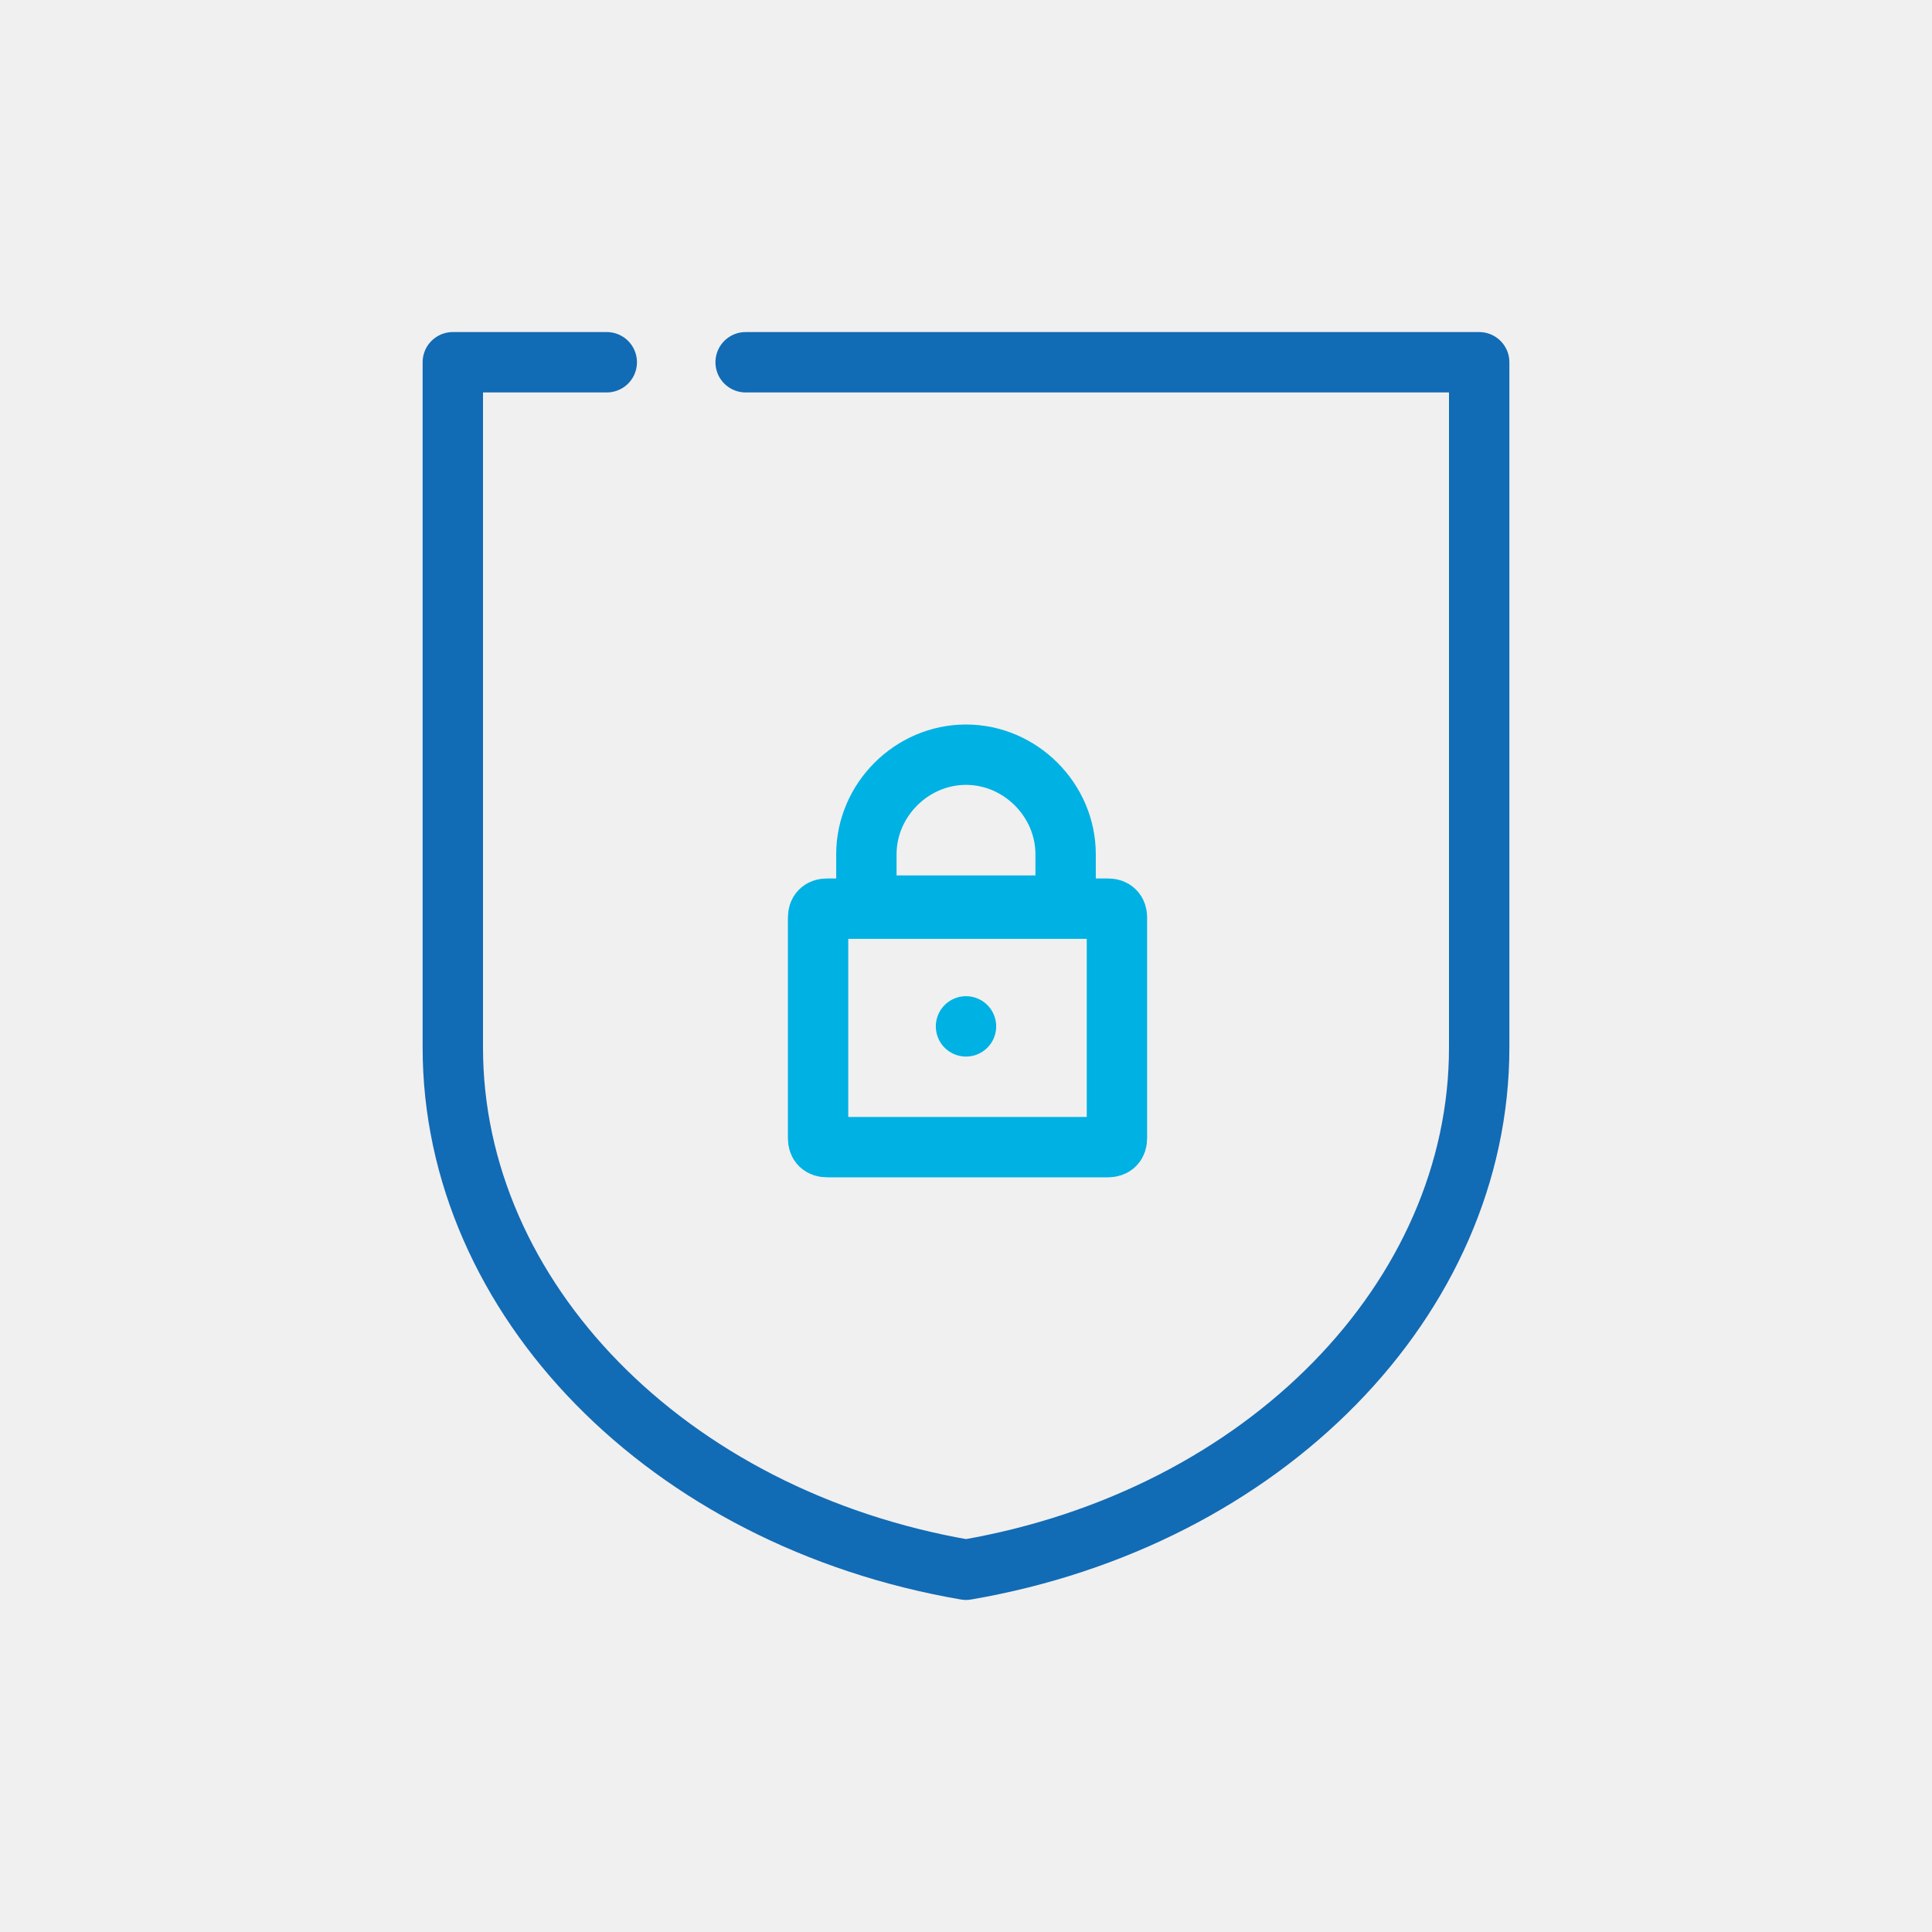
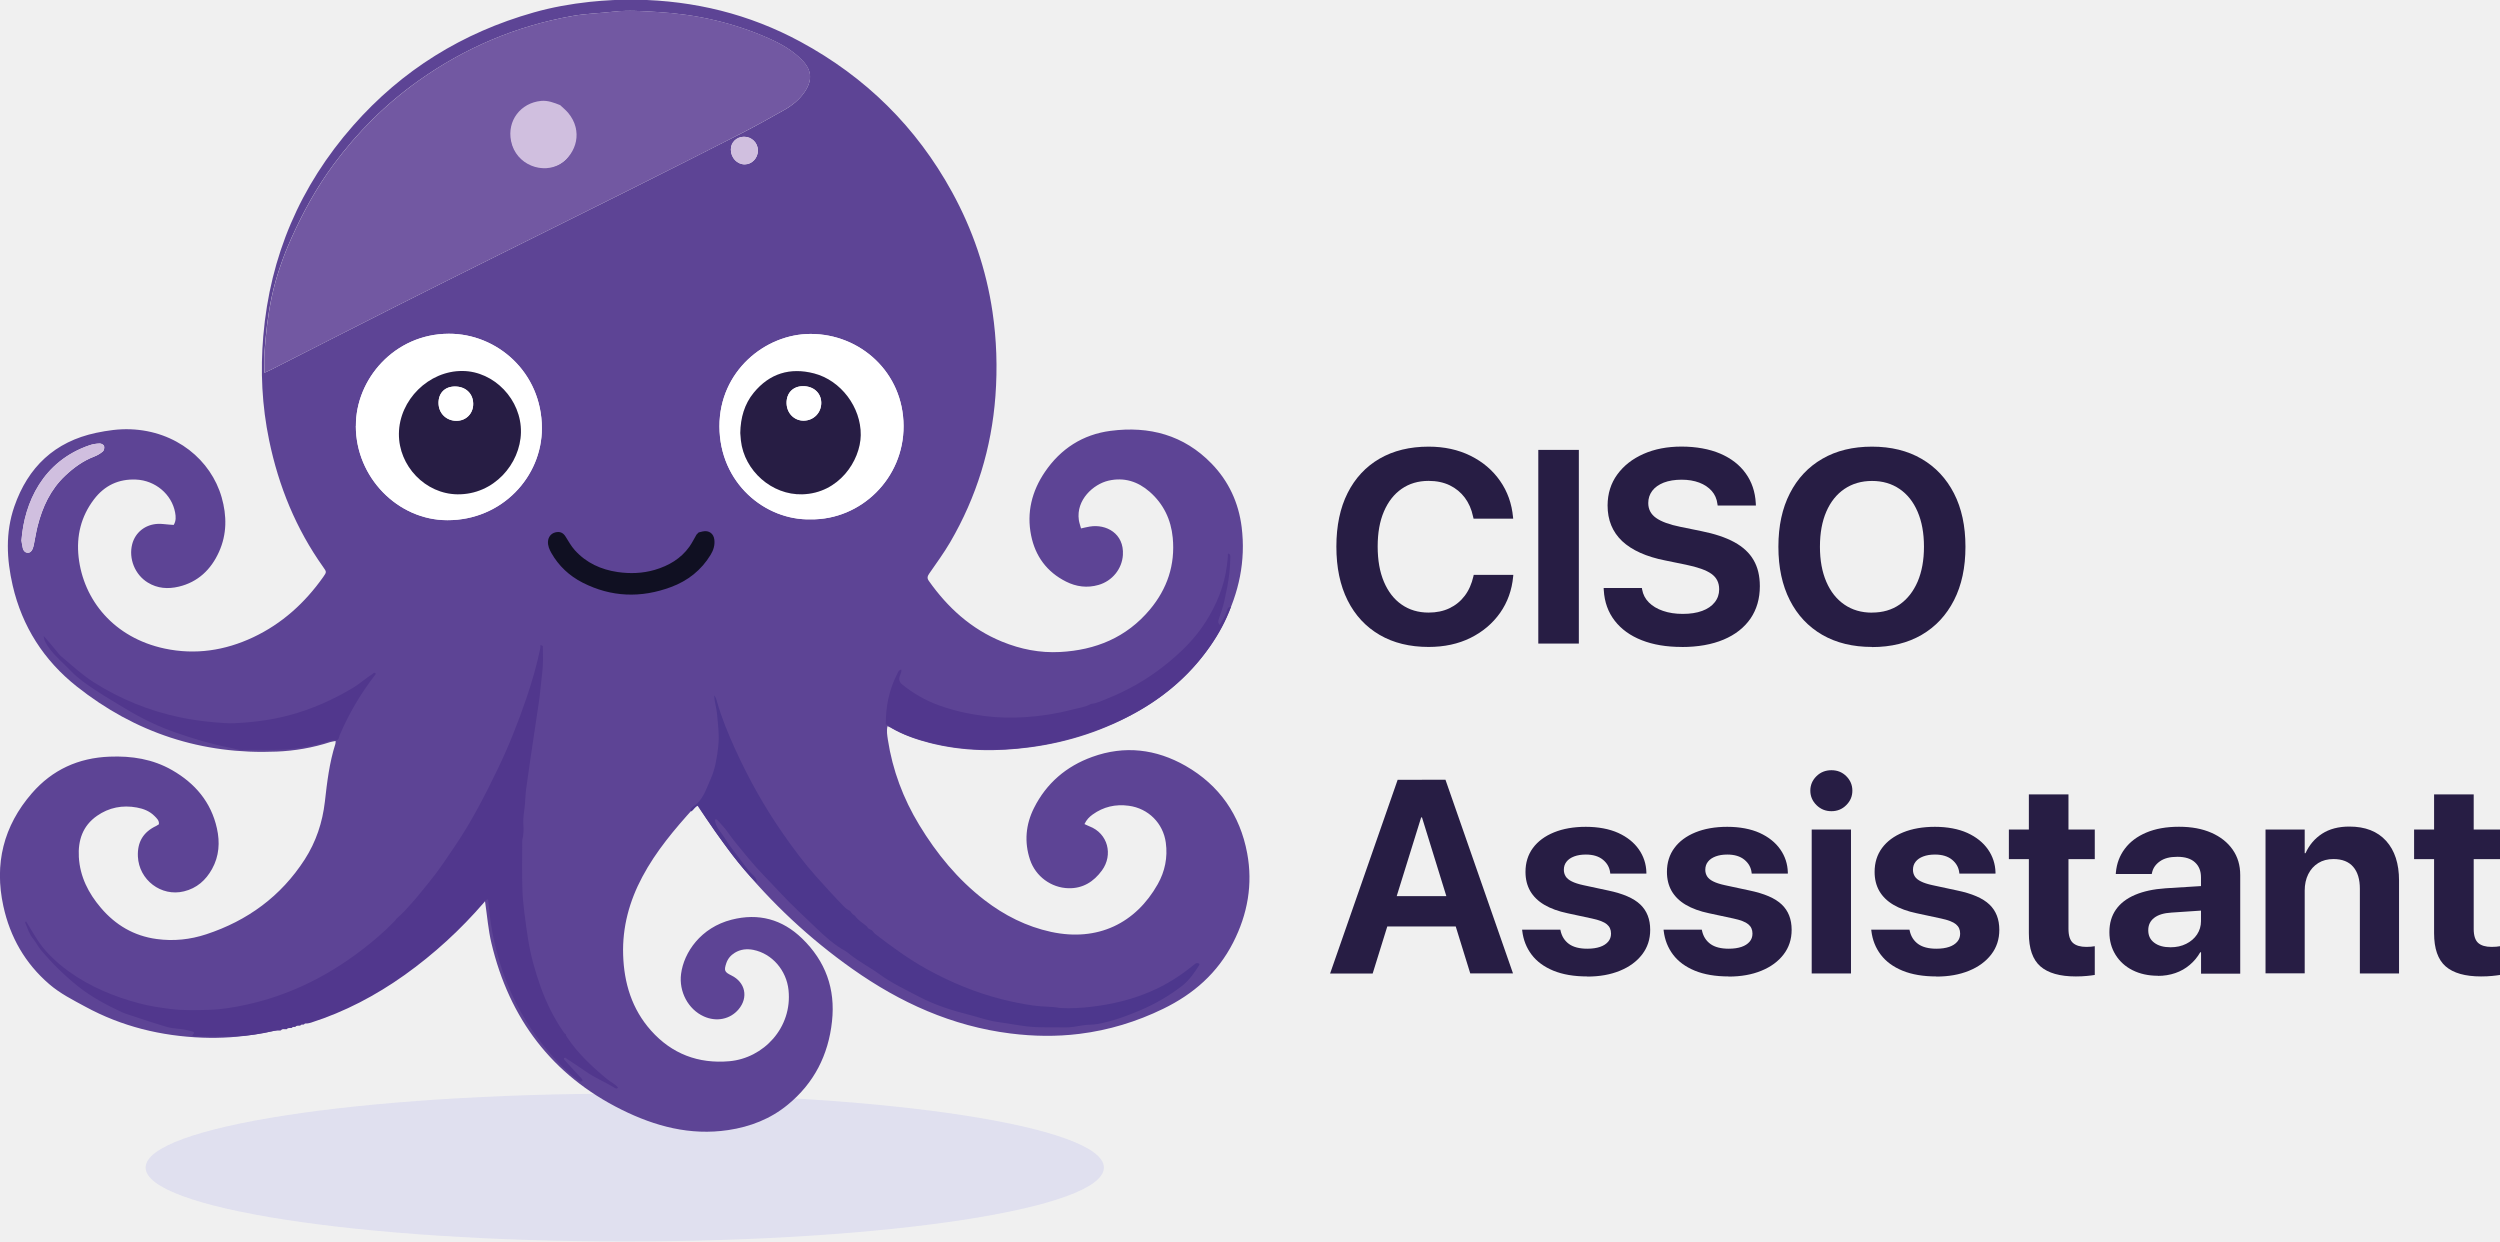
- <svg xmlns="http://www.w3.org/2000/svg" width="800px" height="800px" viewBox="0 0 64 64" id="Layer_1" version="1.1" xml:space="preserve">
-   <style type="text/css">
- 	.st0{fill:none;stroke:#126BB5;stroke-width:2;stroke-linecap:round;stroke-linejoin:round;stroke-miterlimit:10;}
- 	.st1{fill:none;stroke:#00B1E4;stroke-width:2;stroke-linecap:round;stroke-linejoin:round;stroke-miterlimit:10;}
- 	.st2{fill:none;stroke:#00B1E4;stroke-width:2;stroke-linejoin:round;stroke-miterlimit:10;}
- 	.st3{fill:#FFFFFF;stroke:#00B1E4;stroke-width:2;stroke-linecap:round;stroke-linejoin:round;stroke-miterlimit:10;}
- 	.st4{fill:#00B1E4;}
- 	.st5{fill:none;stroke:#126BB5;stroke-width:2;stroke-miterlimit:10;}
- 	.st6{fill:none;stroke:#00B1E4;stroke-width:2;stroke-miterlimit:10;}
- 	.st7{fill:none;stroke:#2B3088;stroke-width:2;stroke-linejoin:round;stroke-miterlimit:10;}
- 	.st8{fill:none;stroke:#126BB5;stroke-width:2;stroke-linecap:round;stroke-miterlimit:10;}
- 	.st9{fill:none;stroke:#00B1E4;stroke-width:2;stroke-linecap:round;stroke-miterlimit:10;}
- </style>
-   <path class="st0" d="M24.7,12H49v22.7C49,43,41.9,50.3,32,52l0,0l0,0c-9.9-1.7-17-9-17-17.3V12h5.1" />
-   <g>
-     <path class="st2" d="M36.7,38h-9.3c-0.2,0-0.3-0.1-0.3-0.3v-7.3c0-0.2,0.1-0.3,0.3-0.3h9.3c0.2,0,0.3,0.1,0.3,0.3v7.3   C37,37.9,36.9,38,36.7,38z" />
-     <path class="st2" d="M35,30h-6c-0.2,0-0.3-0.1-0.3-0.3v-1.4c0-1.8,1.5-3.3,3.3-3.3H32c1.8,0,3.3,1.5,3.3,3.3v1.4   C35.3,29.9,35.2,30,35,30z" />
-     <line class="st1" x1="32" x2="32" y1="34" y2="34" />
-   </g>
+ <svg xmlns="http://www.w3.org/2000/svg" id="Calque_1" viewBox="0 0 400.15 198.71">
+   <defs>
+     <style>.cls-1{fill:#5d4495;}.cls-1,.cls-2,.cls-3,.cls-4,.cls-5,.cls-6,.cls-7,.cls-8,.cls-9{stroke-width:0px;}.cls-2{fill:#4d378d;}.cls-3{fill:#271d44;}.cls-4{fill:#51378d;}.cls-5{fill:#7258a2;}.cls-6{fill:#101022;}.cls-7{fill:#d0bfdf;}.cls-8{fill:#e0e0ef;}.cls-9{fill:#fff;}</style>
+   </defs>
+   <ellipse class="cls-8" cx="100" cy="186.88" rx="76.69" ry="11.83" />
+   <path class="cls-1" d="M77.54,143.78c-.55.17-.77.59-1.06.91-4.4,5.02-9.37,9.38-14.99,12.99-6.2,3.98-12.94,6.58-20.2,7.81-2.94.5-5.91.72-8.89.6-6.62-.26-12.91-1.78-18.76-4.97-1.99-1.08-4.01-2.09-5.75-3.59-3.87-3.33-6.27-7.54-7.35-12.48-1.48-6.77.01-12.84,4.57-18.09,3.27-3.76,7.45-5.66,12.44-5.85,3.53-.14,6.9.38,10,2.16,3.68,2.11,6.24,5.12,7.17,9.32.5,2.23.36,4.45-.78,6.5-1,1.8-2.44,3.08-4.49,3.58-3.65.9-7.21-1.83-7.38-5.58-.1-2.31.86-3.91,2.93-4.89.14-.07.27-.16.43-.26.08-.61-.34-.96-.69-1.32-.78-.79-1.78-1.18-2.84-1.37-2.29-.42-4.45-.01-6.37,1.33-2.3,1.6-3.06,3.93-2.91,6.6.18,3.13,1.53,5.79,3.53,8.13,2.35,2.76,5.29,4.5,8.93,4.99,2.71.37,5.36.09,7.94-.76,6.61-2.18,11.95-6.08,15.75-11.97,1.81-2.81,2.85-5.93,3.23-9.26.35-3.12.72-6.23,1.68-9.24.04-.11.02-.24.04-.47-.33.07-.61.1-.87.18-2.78.9-5.64,1.4-8.56,1.52-11.97.51-22.65-3.01-32-10.42-5.25-4.16-8.74-9.58-10.26-16.16-.97-4.22-1.18-8.47.26-12.64,2.19-6.32,6.46-10.39,13.1-11.8,1.81-.38,3.63-.64,5.48-.57,7.32.27,12.9,4.92,14.61,10.9.84,2.94.85,5.9-.43,8.73-1.27,2.82-3.36,4.83-6.44,5.56-1.71.41-3.41.3-4.96-.66-2.05-1.25-3.09-3.83-2.49-6.14.49-1.88,2.09-3.16,4.11-3.25.58-.03,1.16.07,1.73.11.25.02.51.04.8.06.4-.65.35-1.32.23-1.99-.54-2.92-3.18-5.14-6.26-5.27-2.79-.12-5.04.95-6.73,3.17-2.08,2.74-2.83,5.85-2.46,9.23.77,6.89,5.65,12.92,13.78,14.65,4.91,1.04,9.65.32,14.17-1.81,4.62-2.18,8.27-5.5,11.2-9.64.57-.81.55-.82,0-1.6-4.36-6.13-7.13-12.94-8.65-20.28-1.15-5.52-1.42-11.1-.94-16.7,1.09-12.79,5.9-24.02,14.37-33.66,7.84-8.92,17.52-14.9,28.93-18.13,2.92-.83,5.9-1.36,8.93-1.69,2.48-.26,4.96-.39,7.45-.35,9.3.15,18.09,2.29,26.3,6.73,10.44,5.65,18.55,13.64,24.26,24.05,3.3,6.01,5.48,12.41,6.48,19.19.66,4.46.8,8.95.47,13.45-.62,8.36-3.02,16.17-7.24,23.41-1.01,1.73-2.2,3.35-3.34,5-.28.41-.42.72-.08,1.2,3.03,4.29,6.78,7.7,11.71,9.72,2.98,1.22,6.07,1.83,9.28,1.66,5.7-.3,10.64-2.32,14.38-6.78,2.79-3.33,4.08-7.17,3.67-11.51-.28-2.92-1.48-5.42-3.7-7.36-1.88-1.64-4.07-2.35-6.57-1.78-2.45.56-5.23,3.1-4.76,6.31.06.43.22.85.35,1.34.54-.12.97-.23,1.41-.3,2.59-.43,5.51,1.09,5.29,4.56-.14,2.19-1.67,4.15-3.92,4.79-1.78.51-3.53.29-5.18-.54-3.07-1.54-4.92-4.07-5.59-7.39-.74-3.67.12-7.08,2.2-10.15,2.53-3.73,6.07-6.01,10.53-6.59,6.17-.8,11.71.66,16.15,5.24,2.74,2.82,4.33,6.25,4.82,10.17.67,5.4-.43,10.5-2.85,15.31-3.08,6.14-7.77,10.77-13.7,14.16-5.37,3.06-11.15,4.95-17.27,5.77-5.43.73-10.84.67-16.18-.71-2.17-.56-4.26-1.31-6.2-2.44-.13-.08-.28-.13-.49-.23-.17.77-.04,1.47.06,2.15.75,4.89,2.46,9.44,5.02,13.66,2.79,4.6,6.16,8.72,10.44,12.02,3.19,2.46,6.72,4.24,10.67,5.1,7.49,1.61,13.55-1.4,17.07-7.64,1.15-2.04,1.61-4.28,1.29-6.64-.42-3.11-2.79-5.49-5.93-5.91-2.12-.29-4.05.16-5.78,1.4-.53.38-.98.83-1.31,1.53.29.13.53.26.79.36,2.97,1.13,3.83,4.56,2.01,7.06-1.32,1.81-3.06,2.9-5.34,2.85-2.79-.06-5.28-1.9-6.17-4.55-.95-2.83-.7-5.64.63-8.29,1.99-3.97,5.17-6.68,9.32-8.18,5.19-1.88,10.22-1.26,14.94,1.43,5.42,3.1,8.72,7.87,9.86,13.97.93,4.97.08,9.77-2.24,14.31-2.49,4.88-6.33,8.24-11.2,10.61-4.26,2.07-8.72,3.43-13.4,4.01-3.67.46-7.36.4-11.03-.06-9.37-1.17-17.67-4.93-25.31-10.33-6.87-4.85-12.94-10.54-18.26-17.03-2.19-2.67-4.06-5.6-6.07-8.41-.16-.23-.31-.47-.5-.75-.21.15-.39.23-.51.37-3.11,3.43-6.1,6.96-8.29,11.08-2.08,3.9-3.21,8.05-3.07,12.48.14,4.52,1.4,8.69,4.47,12.13,3.33,3.73,7.57,5.33,12.52,4.9,5.46-.48,10.12-5.35,9.48-11.4-.33-3.15-2.62-5.81-5.61-6.42-1.05-.21-2.06-.11-2.99.46-.66.4-1.13.97-1.37,1.7-.38,1.15-.27,1.39.83,1.93,2.23,1.09,2.75,3.52,1.15,5.42-1.34,1.6-3.54,2.05-5.56,1.14-2.53-1.14-4.01-3.99-3.65-6.79.44-3.46,3.17-7.45,8.11-8.7,4.29-1.09,8.08-.07,11.26,3.01,3.75,3.63,5.36,8.06,4.79,13.27-.58,5.4-2.88,9.9-7.09,13.35-2.76,2.27-5.99,3.52-9.52,4.05-6.07.91-11.7-.6-17.06-3.26-11.17-5.55-17.97-14.6-20.84-26.65-.51-2.13-.68-4.34-1-6.51-.03-.21-.07-.42-.11-.69ZM42.33,59.66c.45-.21.77-.34,1.08-.5,6.58-3.34,13.14-6.7,19.73-10.02,5.52-2.78,11.05-5.54,16.58-8.29,6.98-3.48,13.97-6.93,20.94-10.42,5.99-3,11.97-6.01,17.93-9.05,2.33-1.19,4.62-2.47,6.9-3.76,1.33-.75,2.52-1.71,3.37-3.02,1.21-1.85,1.04-3.41-.5-4.99-1.54-1.58-3.43-2.63-5.42-3.51-5.63-2.48-11.54-3.81-17.66-4.17-2.35-.14-4.71-.33-7.07-.06-2.21.26-4.46.3-6.65.7-8.95,1.61-17.14,5.07-24.57,10.35-5.27,3.74-9.78,8.24-13.62,13.44-2.71,3.66-4.88,7.63-6.74,11.77-1.35,3.01-2.44,6.13-3.14,9.37-.64,2.95-.95,5.94-1.17,8.94-.07,1.02-.01,2.04-.01,3.23ZM56.96,68.19c0,8.17,6.68,15.06,14.64,15.07,8.74.02,15.16-6.95,15.14-14.75-.03-8.97-7.22-15.12-14.89-15.09-8.71.02-14.93,7.29-14.88,14.77ZM129.74,83.13c8.08.1,14.93-6.57,14.89-14.95-.03-8.56-6.92-14.72-14.86-14.73-7.28-.01-14.63,5.97-14.61,14.8.02,9.07,7.3,15.04,14.59,14.88ZM3.43,86.48c.05.28.11.79.23,1.29.09.36.32.66.72.7.46.05.71-.27.86-.65.1-.24.15-.49.2-.75.2-.95.34-1.91.58-2.85.78-3.06,2.06-5.85,4.4-8.06,1.38-1.3,2.88-2.4,4.66-3.08.5-.19.99-.48,1.4-.83.18-.16.26-.61.18-.86-.06-.2-.45-.41-.68-.4-.54.02-1.1.09-1.61.27-7.52,2.56-10.47,9.19-10.93,15.23ZM119.08,21.89c-1.2.01-2.12.91-2.1,2.07.02,1.31,1.01,2.35,2.22,2.35,1.15,0,2.12-1.01,2.11-2.22,0-1.23-1-2.21-2.23-2.2Z" />
+   <path class="cls-5" d="M42.33,59.66c0-1.18-.06-2.21.01-3.23.22-3,.53-5.99,1.17-8.94.7-3.24,1.78-6.35,3.14-9.37,1.86-4.14,4.03-8.11,6.74-11.77,3.84-5.19,8.35-9.69,13.62-13.44,7.42-5.28,15.61-8.74,24.57-10.35,2.19-.39,4.43-.44,6.65-.7,2.36-.27,4.72-.08,7.07.06,6.12.36,12.03,1.69,17.66,4.17,1.99.88,3.88,1.93,5.42,3.51,1.54,1.58,1.7,3.14.5,4.99-.85,1.3-2.03,2.26-3.37,3.02-2.28,1.29-4.57,2.56-6.9,3.76-5.96,3.05-11.94,6.06-17.93,9.05-6.97,3.49-13.96,6.94-20.94,10.42-5.53,2.76-11.06,5.51-16.58,8.29-6.58,3.32-13.15,6.68-19.73,10.02-.31.16-.62.29-1.08.5ZM89.41,17.21l.03.03c-.23-.17-.43-.41-.68-.51-1.51-.57-3.87-.44-5.34,1.02-1.65,1.64-2.11,4.43-.94,6.35,1.3,2.14,3.49,3.07,6,2.53,1.95-.42,2.89-1.86,3.44-3.59.64-2.03-.02-3.75-1.44-5.22-.27-.28-.71-.41-1.07-.61Z" />
+   <path class="cls-9" d="M56.96,68.19c-.05-7.48,6.17-14.75,14.88-14.77,7.67-.02,14.86,6.13,14.89,15.09.02,7.8-6.4,14.77-15.14,14.75-7.96-.01-14.65-6.9-14.64-15.07ZM63.85,69.42c-.05,5.18,4.25,9.63,9.37,9.7,5.83.07,10.06-4.88,10.16-9.91.1-5.22-4.28-9.78-9.36-9.83-5.38-.05-10.11,4.63-10.17,10.04Z" />
+   <path class="cls-9" d="M129.74,83.13c-7.29.16-14.57-5.81-14.59-14.88-.02-8.83,7.34-14.82,14.61-14.8,7.95.02,14.83,6.17,14.86,14.73.03,8.38-6.81,15.05-14.89,14.95ZM118.49,69.31c.03.37.05.79.1,1.21.55,4.84,4.96,8.73,9.81,8.6,5.87-.16,9.31-5.37,9.37-9.47.06-4.44-3.16-8.75-7.47-9.88-3.85-1-7.12.01-9.65,3.08-1.51,1.83-2.12,4.04-2.16,6.46Z" />
+   <path class="cls-7" d="M3.43,86.48c.46-6.04,3.41-12.67,10.93-15.23.51-.17,1.07-.25,1.61-.27.23,0,.62.21.68.4.08.25,0,.7-.18.86-.41.35-.9.64-1.4.83-1.79.69-3.29,1.78-4.66,3.08-2.34,2.21-3.62,5-4.4,8.06-.24.94-.38,1.9-.58,2.85-.05.25-.11.51-.2.75-.15.38-.4.69-.86.65-.4-.04-.63-.34-.72-.7-.12-.5-.18-1.01-.23-1.29Z" />
+   <path class="cls-7" d="M119.08,21.89c1.24-.01,2.23.97,2.23,2.2,0,1.2-.96,2.22-2.11,2.22-1.22,0-2.2-1.04-2.22-2.35-.02-1.16.9-2.06,2.1-2.07Z" />
+   <path class="cls-3" d="M63.85,69.42c.05-5.41,4.78-10.08,10.17-10.04,5.08.04,9.46,4.6,9.36,9.83-.1,5.03-4.32,9.98-10.16,9.91-5.12-.06-9.42-4.52-9.37-9.7ZM75.74,64.62c-.02-1.65-1.24-2.78-2.97-2.75-1.58.02-2.59,1.06-2.58,2.64.01,1.64,1.25,2.86,2.9,2.85,1.53-.01,2.67-1.19,2.65-2.73Z" />
+   <path class="cls-3" d="M118.49,69.31c.04-2.41.65-4.62,2.16-6.46,2.53-3.07,5.8-4.08,9.65-3.08,4.31,1.12,7.53,5.43,7.47,9.88-.06,4.1-3.5,9.32-9.37,9.47-4.85.13-9.26-3.76-9.81-8.6-.05-.42-.07-.84-.1-1.21ZM128.5,61.81c-1.59.02-2.64,1.12-2.6,2.74.04,1.59,1.23,2.8,2.75,2.78,1.59-.02,2.81-1.27,2.8-2.86-.01-1.57-1.24-2.68-2.95-2.66Z" />
+   <path class="cls-7" d="M89.64,16.81c.43.41.91.79,1.29,1.24,2.43,2.91,1.34,6.54-1.24,8.17-2.7,1.7-7.09.28-7.89-3.65-.66-3.24,1.52-6.1,4.81-6.42,1.09-.1,2.08.29,3.06.68,0,0-.03-.03-.03-.03Z" />
+   <path class="cls-9" d="M75.74,64.62c.02,1.55-1.12,2.72-2.65,2.73-1.65.02-2.89-1.2-2.9-2.85-.01-1.58,1.01-2.62,2.58-2.64,1.73-.03,2.95,1.11,2.97,2.75Z" />
+   <path class="cls-9" d="M128.5,61.81c1.71-.02,2.94,1.09,2.95,2.66.01,1.59-1.21,2.84-2.8,2.86-1.52.02-2.72-1.19-2.75-2.78-.04-1.62,1.01-2.72,2.6-2.74Z" />
+   <path class="cls-6" d="M111.45,85.61c.06-.07.12-.13.19-.2.06-.06.13-.13.19-.19.22-.05.44-.11.66-.16.97-.21,1.74.33,1.85,1.33.1.87-.14,1.66-.59,2.4-1.5,2.48-3.67,4.18-6.34,5.17-4.8,1.79-9.57,1.64-14.17-.71-2.11-1.08-3.81-2.66-4.99-4.74-.32-.57-.58-1.16-.54-1.83.04-.73.49-1.3,1.19-1.47.7-.17,1.23.03,1.64.7.46.74.88,1.5,1.47,2.16,1.84,2.04,4.2,3.1,6.85,3.49,1.99.29,4,.22,5.95-.35,2.22-.66,4.16-1.78,5.53-3.7.42-.59.74-1.25,1.11-1.88Z" />
+   <path class="cls-4" d="M4.17,147.48c.52.85,1.04,1.7,1.56,2.55.64,1.05,1.41,2.02,2.26,2.88.92.93,1.93,1.79,3.01,2.57,3.43,2.47,7.26,4.05,11.31,5.12,1.64.44,3.33.69,5.02.9,2.07.26,4.13.19,6.19.13,1.98-.06,3.96-.39,5.91-.82,3.13-.68,6.14-1.7,9.05-3.03,3.45-1.58,6.63-3.57,9.63-5.88,1.66-1.28,3.25-2.64,4.72-4.14.2-.21.44-.38.57-.66.97-.81,1.79-1.75,2.63-2.69.94-1.06,1.8-2.18,2.7-3.27,1.5-1.82,2.78-3.78,4.1-5.73,2.67-3.94,4.83-8.16,6.89-12.43,1.76-3.66,3.25-7.44,4.56-11.29.88-2.59,1.64-5.21,2.19-7.89.04-.19.03-.39.04-.58.13.06.25.13.38.19,0,1.07.05,2.13-.01,3.2-.06,1.05-.23,2.1-.32,3.15-.1,1.18-.26,2.36-.44,3.53-.23,1.49-.45,2.98-.67,4.47-.23,1.55-.46,3.1-.69,4.66-.19,1.3-.37,2.6-.55,3.9-.1.76-.11,1.54-.18,2.3-.09,1.12-.34,2.23-.26,3.36.06.83.04,1.67-.18,2.49,0,2.68-.07,5.37.03,8.05.04,1.18.17,2.37.31,3.55.18,1.43.37,2.86.6,4.29.42,2.62,1.13,5.16,2.02,7.64.91,2.52,2.09,4.93,3.62,7.14.11.16.21.32.4.4,0,.2.11.36.22.52,1.74,2.6,4,4.69,6.39,6.67.57.47,1.27.76,1.74,1.35-.25.32-.48.06-.67-.05-1.5-.88-3.11-1.56-4.54-2.56-.97-.68-1.97-1.33-2.96-1.98-.15-.1-.28-.31-.5-.08.03.08.04.19.1.25.78.86,1.56,1.71,2.35,2.56.15.17.34.31.46.5.21.33-.07.37-.3.42-1.54-1.08-2.89-2.39-4.15-3.77-5.57-6.1-8.83-13.3-10.12-21.42-.21-1.31-.3-2.63-.46-3.98-.37-.04-.48.28-.65.47-3.78,4.38-8.01,8.26-12.72,11.62-4.61,3.28-9.57,5.89-14.97,7.62-.18.06-.37.09-.56.13-.22,0-.45-.05-.59.18,0,0-.02,0-.02,0-.21,0-.43-.04-.57.18,0,0-.04,0-.04,0-.26.03-.55-.08-.74.2,0,0-.01,0-.01,0-.21,0-.43-.04-.58.17,0,0-.04,0-.04,0-.25.03-.54-.07-.73.19,0,0-.04,0-.04,0-.31.05-.68-.13-.93.21,0,0,0,0,0,0-.42,0-.83,0-1.25.1-1.94.45-3.92.75-5.91.84-2.03.09-4.08.02-6.11.02-.31,0-.66.11-.91-.19.17-.22.61-.46-.05-.63-.22-.05-.44-.1-.65-.16-1.09-.31-2.25-.23-3.32-.54-1.98-.58-3.93-1.24-5.88-1.88-.46-.15-.93-.29-1.36-.49-2.48-1.16-4.89-2.44-7.05-4.17-2.18-1.74-4.14-3.69-5.93-5.82-.45-.54-.76-1.2-1.21-1.75-.64-.77-.9-1.7-1.28-2.59-.02-.05.09-.15.13-.23Z" />
+   <path class="cls-4" d="M174.6,112.67c.95-.08,1.79-.52,2.65-.86,3.31-1.33,6.4-3.09,9.18-5.31,2.55-2.03,4.9-4.31,6.64-7.1,1.7-2.73,2.91-5.66,3.31-8.89.08-.64.16-1.27.16-1.92.34.04.39.27.39.56-.01.87-.07,1.73-.16,2.59-.16,1.54-.5,3.03-.82,4.53-.2.94-.56,1.84-.85,2.76-.1.32-.23.65.14.99.41-.75.88-1.4,1.11-2.19.1-.34.18-.71.67-.68-.8,2.24-1.93,4.3-3.29,6.24-3.96,5.62-9.2,9.65-15.47,12.39-5.41,2.36-11.05,3.75-16.96,4.12-4.69.29-9.3-.09-13.82-1.41-1.86-.55-3.67-1.25-5.31-2.33-.08-.16-.23-.18-.39-.19-.02-2.81.51-5.51,1.79-8.03.15-.3.24-.68.7-.77.06.4-.14.71-.25,1.03-.21.57-.05,1,.4,1.37,1.75,1.4,3.66,2.52,5.77,3.29,2.37.87,4.81,1.41,7.31,1.74,2.21.29,4.45.32,6.67.18,2.5-.16,4.98-.55,7.41-1.19,1.02-.27,2.08-.38,3.02-.91Z" />
+   <path class="cls-4" d="M53.79,118.5c-.42-.04-.83.04-1.23.17-1.96.64-3.97.99-6.03,1.21-2.58.28-5.16.08-7.73.16-.71.02-1.39-.25-2.08-.38-2.88-.54-5.68-1.41-8.44-2.35-2.84-.97-5.54-2.28-8.12-3.83-1.63-.98-3.26-1.94-4.85-2.99-1.39-.92-2.79-1.86-3.95-3.08-1.18-1.24-2.52-2.32-3.52-3.72-.41-.58-.81-1.17-.85-1.91.71.83,1.43,1.65,2.11,2.5.22.28.44.57.71.79,1.7,1.43,3.33,2.94,5.21,4.14,4.27,2.71,8.87,4.57,13.81,5.61,1.8.38,3.6.62,5.43.79,1.13.1,2.25.19,3.38.14,2.93-.14,5.82-.51,8.66-1.27,3.62-.96,6.98-2.47,10.19-4.38,1.09-.65,2.01-1.51,3.07-2.18.15-.1.27-.3.5-.22.16.17.02.29-.08.41-2.28,2.95-4.15,6.14-5.62,9.58-.12.29-.08.75-.57.81Z" />
+   <path class="cls-2" d="M169.7,161.34c1.71.09,3.42,0,5.11-.21,3.23-.39,6.36-1.14,9.38-2.44,2.51-1.08,4.77-2.51,6.87-4.24.18-.15.34-.3.59-.3.2.04.44.09.28.35-.77,1.23-1.59,2.42-2.77,3.33-2.03,1.57-4.24,2.84-6.59,3.85-2.21.95-4.48,1.77-6.88,2.22-.81.15-1.61.08-2.4.22-.98.17-1.96.36-2.96.33-1.96-.06-3.93.07-5.9-.16-1.63-.19-3.23-.51-4.85-.73-1.43-.2-2.8-.7-4.2-1.06-2.88-.73-5.72-1.61-8.35-3-2.1-1.11-4.26-2.11-6.21-3.53-1.53-1.12-3.24-1.98-4.73-3.17-.25-.2-.5-.42-.77-.57-1.77-.97-3.26-2.33-4.69-3.7-2-1.92-4.05-3.79-5.93-5.83-1.63-1.77-3.37-3.45-4.9-5.32-1.13-1.4-2.33-2.74-3.36-4.23-.45-.66-1.03-1.23-1.56-1.84-.1-.12-.23-.24-.47-.1.09.59.32,1.15.68,1.63.86,1.16,1.58,2.42,2.49,3.55,1.01,1.25,1.83,2.64,3.02,3.74.34.32.56.71.53,1.2-1.43-1.36-2.66-2.89-3.86-4.45-1.96-2.56-3.86-5.16-5.52-7.93-.53.16-.7.7-1.12.93-.12-.08-.18-.21-.1-.33.11-.16.23-.33.39-.43,1.6-1.01,2.07-2.76,2.78-4.32.77-1.67,1.05-3.48,1.26-5.32.2-1.76-.04-3.45-.19-5.18-.08-.96-.4-1.88-.47-3.01.33.4.38.73.47,1.04.74,2.58,1.75,5.05,2.86,7.49,2.18,4.8,4.74,9.39,7.76,13.71,1.62,2.32,3.31,4.6,5.2,6.71,1.44,1.61,2.89,3.21,4.4,4.76.32.33.65.63,1.08.8,0,0,0,0,0,0,.19.33.45.59.78.78.49.76,1.3,1.16,1.94,1.74.08.18.2.31.39.39.13.07.26.13.39.2.17.19.31.42.51.58,2.65,2.04,5.36,4.02,8.29,5.64,3.76,2.08,7.72,3.72,11.89,4.79,1.68.43,3.38.77,5.09,1.02,1.43.21,2.88.14,4.31.39Z" />
+   <path class="cls-3" d="M228.67,103.55c-3.02,0-5.64-.64-7.85-1.93s-3.92-3.13-5.12-5.52c-1.2-2.39-1.8-5.26-1.8-8.59v-.02c0-3.34.6-6.2,1.8-8.58s2.91-4.22,5.12-5.5c2.21-1.28,4.83-1.92,7.85-1.92,2.51,0,4.74.49,6.7,1.46,1.96.97,3.54,2.31,4.73,4.02,1.19,1.7,1.88,3.65,2.08,5.84l.02.21h-6.34l-.09-.37c-.24-1.15-.68-2.14-1.31-2.99-.63-.84-1.43-1.5-2.41-1.98-.97-.47-2.11-.71-3.39-.71-1.66,0-3.1.43-4.32,1.28-1.22.85-2.16,2.06-2.83,3.62-.67,1.56-1,3.42-1,5.59v.02c0,2.18.33,4.06,1,5.64.67,1.58,1.61,2.8,2.84,3.65,1.22.85,2.66,1.28,4.31,1.28,1.25,0,2.36-.23,3.33-.69.97-.46,1.79-1.12,2.45-1.99.66-.87,1.12-1.92,1.4-3.15l.04-.21h6.34l-.02.24c-.2,2.19-.9,4.14-2.09,5.84-1.2,1.7-2.78,3.04-4.74,4.01-1.96.97-4.2,1.45-6.7,1.45Z" />
+   <path class="cls-3" d="M246.22,103.01v-31h6.49v31h-6.49Z" />
+   <path class="cls-3" d="M269.18,103.55c-2.45,0-4.59-.36-6.41-1.08-1.83-.72-3.27-1.76-4.32-3.12s-1.64-2.98-1.75-4.89l-.02-.34h6.12l.04.24c.14.8.5,1.49,1.08,2.07s1.33,1.03,2.27,1.35c.93.32,1.98.48,3.16.48s2.24-.16,3.1-.48c.87-.32,1.54-.78,2.01-1.38.47-.59.71-1.29.71-2.07v-.02c0-1.05-.41-1.87-1.24-2.46-.82-.59-2.2-1.08-4.11-1.47l-3.27-.67c-3.05-.6-5.35-1.64-6.91-3.1-1.55-1.47-2.33-3.37-2.33-5.7v-.02c.01-1.89.53-3.54,1.55-4.94,1.02-1.4,2.41-2.5,4.19-3.29,1.78-.79,3.81-1.18,6.1-1.18s4.46.38,6.2,1.13,3.1,1.8,4.07,3.16c.97,1.35,1.51,2.94,1.61,4.76l.02.39h-6.12l-.04-.26c-.1-.82-.41-1.51-.91-2.08-.51-.57-1.17-1.02-1.99-1.33-.82-.31-1.76-.47-2.84-.47s-2.06.16-2.86.47c-.8.32-1.42.76-1.84,1.32-.42.57-.63,1.21-.63,1.94v.02c0,.99.42,1.78,1.25,2.37.83.59,2.13,1.07,3.91,1.43l3.29.67c2.16.43,3.94,1.02,5.33,1.78,1.39.76,2.42,1.72,3.08,2.87.67,1.15,1,2.54,1,4.16v.02c0,1.99-.5,3.71-1.49,5.17-1,1.45-2.43,2.58-4.3,3.37s-4.11,1.19-6.71,1.19Z" />
+   <path class="cls-3" d="M299.63,103.55c-3.07,0-5.72-.65-7.96-1.94-2.24-1.3-3.97-3.14-5.19-5.54-1.22-2.4-1.83-5.25-1.83-8.54v-.04c0-3.29.61-6.14,1.84-8.53,1.22-2.39,2.96-4.24,5.2-5.53,2.24-1.3,4.89-1.94,7.94-1.94s5.71.65,7.95,1.96c2.23,1.3,3.96,3.15,5.18,5.53,1.22,2.38,1.83,5.22,1.83,8.52v.04c0,3.29-.61,6.14-1.83,8.53-1.22,2.39-2.94,4.24-5.17,5.54-2.23,1.3-4.88,1.96-7.96,1.96ZM299.63,98.05c1.72,0,3.2-.43,4.44-1.3,1.24-.87,2.19-2.09,2.87-3.66.67-1.58,1.01-3.43,1.01-5.56v-.04c0-2.15-.34-4.01-1.02-5.59-.68-1.58-1.64-2.79-2.89-3.64-1.25-.85-2.71-1.28-4.4-1.28s-3.16.43-4.42,1.28c-1.25.85-2.22,2.06-2.9,3.63-.68,1.57-1.02,3.43-1.02,5.6v.04c0,2.15.34,4.01,1.02,5.59.68,1.58,1.64,2.79,2.89,3.65s2.72,1.29,4.43,1.29Z" />
+   <path class="cls-3" d="M212.9,155.81l10.81-31h5.74v6.02h-1.98l-7.76,24.99h-6.81ZM218.72,148.29l1.59-4.86h14.46l1.59,4.86h-17.64ZM235.33,155.81l-7.73-24.99v-6.02h3.76l10.81,31h-6.83Z" />
+   <path class="cls-3" d="M254.06,156.29c-2.12,0-3.93-.31-5.42-.92-1.5-.62-2.66-1.47-3.49-2.57-.83-1.1-1.33-2.37-1.5-3.81l-.02-.19h6.12l.04.19c.2.9.65,1.6,1.35,2.11.7.5,1.68.75,2.92.75.8,0,1.48-.1,2.04-.29s.99-.47,1.3-.83c.31-.36.46-.79.46-1.29v-.02c0-.62-.22-1.11-.67-1.48-.44-.37-1.23-.68-2.36-.92l-3.91-.84c-1.49-.31-2.74-.77-3.74-1.36-1-.59-1.75-1.33-2.26-2.21-.5-.88-.75-1.89-.75-3.04v-.02c0-1.47.4-2.75,1.19-3.82s1.92-1.91,3.37-2.5c1.45-.59,3.15-.89,5.1-.89s3.76.33,5.19.98c1.42.65,2.52,1.53,3.29,2.63.77,1.1,1.17,2.33,1.21,3.67v.21h-5.78l-.02-.17c-.1-.82-.48-1.5-1.15-2.05-.67-.55-1.58-.83-2.74-.83-.72,0-1.34.1-1.87.3-.53.2-.94.48-1.22.84-.29.36-.43.79-.43,1.29v.02c0,.39.1.73.29,1.04.19.31.52.58.98.81.46.23,1.07.43,1.85.6l3.91.84c2.42.5,4.16,1.25,5.21,2.26,1.05,1,1.58,2.35,1.58,4.04v.02c0,1.5-.43,2.81-1.29,3.93s-2.04,1.99-3.56,2.61c-1.51.62-3.25.93-5.23.93Z" />
+   <path class="cls-3" d="M276.7,156.29c-2.12,0-3.93-.31-5.42-.92-1.5-.62-2.66-1.47-3.49-2.57-.83-1.1-1.33-2.37-1.5-3.81l-.02-.19h6.12l.04.19c.2.9.65,1.6,1.35,2.11.7.5,1.68.75,2.92.75.8,0,1.48-.1,2.04-.29s.99-.47,1.3-.83c.31-.36.46-.79.46-1.29v-.02c0-.62-.22-1.11-.67-1.48-.44-.37-1.23-.68-2.36-.92l-3.91-.84c-1.49-.31-2.74-.77-3.74-1.36-1-.59-1.75-1.33-2.26-2.21-.5-.88-.75-1.89-.75-3.04v-.02c0-1.47.4-2.75,1.19-3.82s1.92-1.91,3.37-2.5c1.45-.59,3.15-.89,5.1-.89s3.76.33,5.19.98c1.42.65,2.52,1.53,3.29,2.63.77,1.1,1.17,2.33,1.21,3.67v.21h-5.78l-.02-.17c-.1-.82-.48-1.5-1.15-2.05-.67-.55-1.58-.83-2.74-.83-.72,0-1.34.1-1.87.3-.53.2-.94.48-1.22.84-.29.36-.43.79-.43,1.29v.02c0,.39.1.73.29,1.04.19.31.52.58.98.81.46.23,1.07.43,1.85.6l3.91.84c2.42.5,4.16,1.25,5.21,2.26,1.05,1,1.58,2.35,1.58,4.04v.02c0,1.5-.43,2.81-1.29,3.93s-2.04,1.99-3.56,2.61c-1.51.62-3.25.93-5.23.93Z" />
+   <path class="cls-3" d="M293.14,129.84c-.95,0-1.74-.33-2.4-.98-.65-.65-.98-1.42-.98-2.31s.33-1.67.98-2.31c.65-.64,1.45-.96,2.4-.96s1.74.32,2.38.96.97,1.41.97,2.31-.32,1.66-.97,2.31c-.64.65-1.44.98-2.38.98ZM289.98,155.81v-23.03h6.29v23.03h-6.29Z" />
+   <path class="cls-3" d="M309.94,156.29c-2.12,0-3.93-.31-5.42-.92-1.5-.62-2.66-1.47-3.49-2.57-.83-1.1-1.33-2.37-1.5-3.81l-.02-.19h6.12l.04.19c.2.9.65,1.6,1.35,2.11.7.5,1.68.75,2.92.75.8,0,1.48-.1,2.04-.29s.99-.47,1.3-.83c.31-.36.46-.79.46-1.29v-.02c0-.62-.22-1.11-.67-1.48-.44-.37-1.23-.68-2.36-.92l-3.91-.84c-1.49-.31-2.74-.77-3.74-1.36-1-.59-1.75-1.33-2.26-2.21-.5-.88-.75-1.89-.75-3.04v-.02c0-1.47.4-2.75,1.19-3.82s1.92-1.91,3.37-2.5c1.45-.59,3.15-.89,5.1-.89s3.76.33,5.19.98c1.42.65,2.52,1.53,3.29,2.63.77,1.1,1.17,2.33,1.21,3.67v.21h-5.78l-.02-.17c-.1-.82-.48-1.5-1.15-2.05-.67-.55-1.58-.83-2.74-.83-.72,0-1.34.1-1.87.3-.53.2-.94.48-1.22.84-.29.36-.43.79-.43,1.29v.02c0,.39.1.73.29,1.04.19.31.52.58.98.81.46.23,1.07.43,1.85.6l3.91.84c2.42.5,4.16,1.25,5.21,2.26,1.05,1,1.58,2.35,1.58,4.04v.02c0,1.5-.43,2.81-1.29,3.93s-2.04,1.99-3.56,2.61c-1.51.62-3.25.93-5.23.93Z" />
+   <path class="cls-3" d="M332.26,156.29c-2.55,0-4.44-.54-5.67-1.61-1.23-1.07-1.85-2.84-1.85-5.31v-11.86h-3.2v-4.73h3.2v-5.63h6.34v5.63h4.21v4.73h-4.21v11.17c0,1.07.24,1.82.72,2.25.48.42,1.19.63,2.14.63.29,0,.54-.01.75-.03s.42-.05.6-.08v4.6c-.34.06-.77.11-1.28.16-.51.05-1.09.08-1.75.08Z" />
+   <path class="cls-3" d="M345.39,156.18c-1.53,0-2.88-.3-4.05-.89-1.17-.59-2.08-1.42-2.73-2.47-.65-1.05-.98-2.25-.98-3.6v-.04c0-1.4.35-2.6,1.05-3.6.7-1,1.72-1.78,3.06-2.35,1.34-.57,2.96-.92,4.87-1.05l8.98-.56v3.91l-8.04.54c-1.2.07-2.12.35-2.75.84-.63.49-.95,1.14-.95,1.96v.04c0,.85.32,1.51.97,1.99.64.48,1.51.72,2.6.72.93,0,1.76-.18,2.5-.55.74-.37,1.32-.87,1.74-1.5.42-.64.63-1.35.63-2.14v-7c0-1.02-.32-1.82-.97-2.41-.64-.59-1.58-.88-2.81-.88s-2.11.24-2.79.72c-.69.48-1.11,1.09-1.27,1.84l-.04.19h-5.76l.02-.26c.13-1.42.6-2.68,1.43-3.78.82-1.1,1.97-1.97,3.44-2.59,1.47-.62,3.21-.93,5.23-.93s3.72.32,5.18.96c1.46.64,2.6,1.54,3.41,2.7.81,1.16,1.21,2.51,1.21,4.06v15.79h-6.27v-3.42h-.13c-.44.77-1,1.45-1.68,2.02-.67.57-1.44,1.01-2.31,1.31-.87.3-1.8.45-2.8.45Z" />
+   <path class="cls-3" d="M362.62,155.81v-23.03h6.27v3.78h.13c.6-1.32,1.49-2.36,2.66-3.12,1.17-.76,2.63-1.14,4.36-1.14,2.54,0,4.49.76,5.88,2.29,1.38,1.53,2.07,3.64,2.07,6.35v14.87h-6.27v-13.56c0-1.5-.35-2.67-1.06-3.5-.71-.83-1.77-1.25-3.17-1.25-.93,0-1.74.21-2.43.64s-1.22,1.02-1.6,1.78c-.38.76-.57,1.64-.57,2.64v13.23h-6.27Z" />
+   <path class="cls-3" d="M397.12,156.29c-2.55,0-4.44-.54-5.67-1.61-1.23-1.07-1.85-2.84-1.85-5.31v-11.86h-3.2v-4.73h3.2v-5.63h6.34v5.63h4.21v4.73h-4.21v11.17c0,1.07.24,1.82.72,2.25.48.42,1.19.63,2.14.63.29,0,.54-.01.75-.03s.42-.05.6-.08v4.6c-.34.06-.77.11-1.28.16-.51.05-1.09.08-1.75.08Z" />
</svg>
